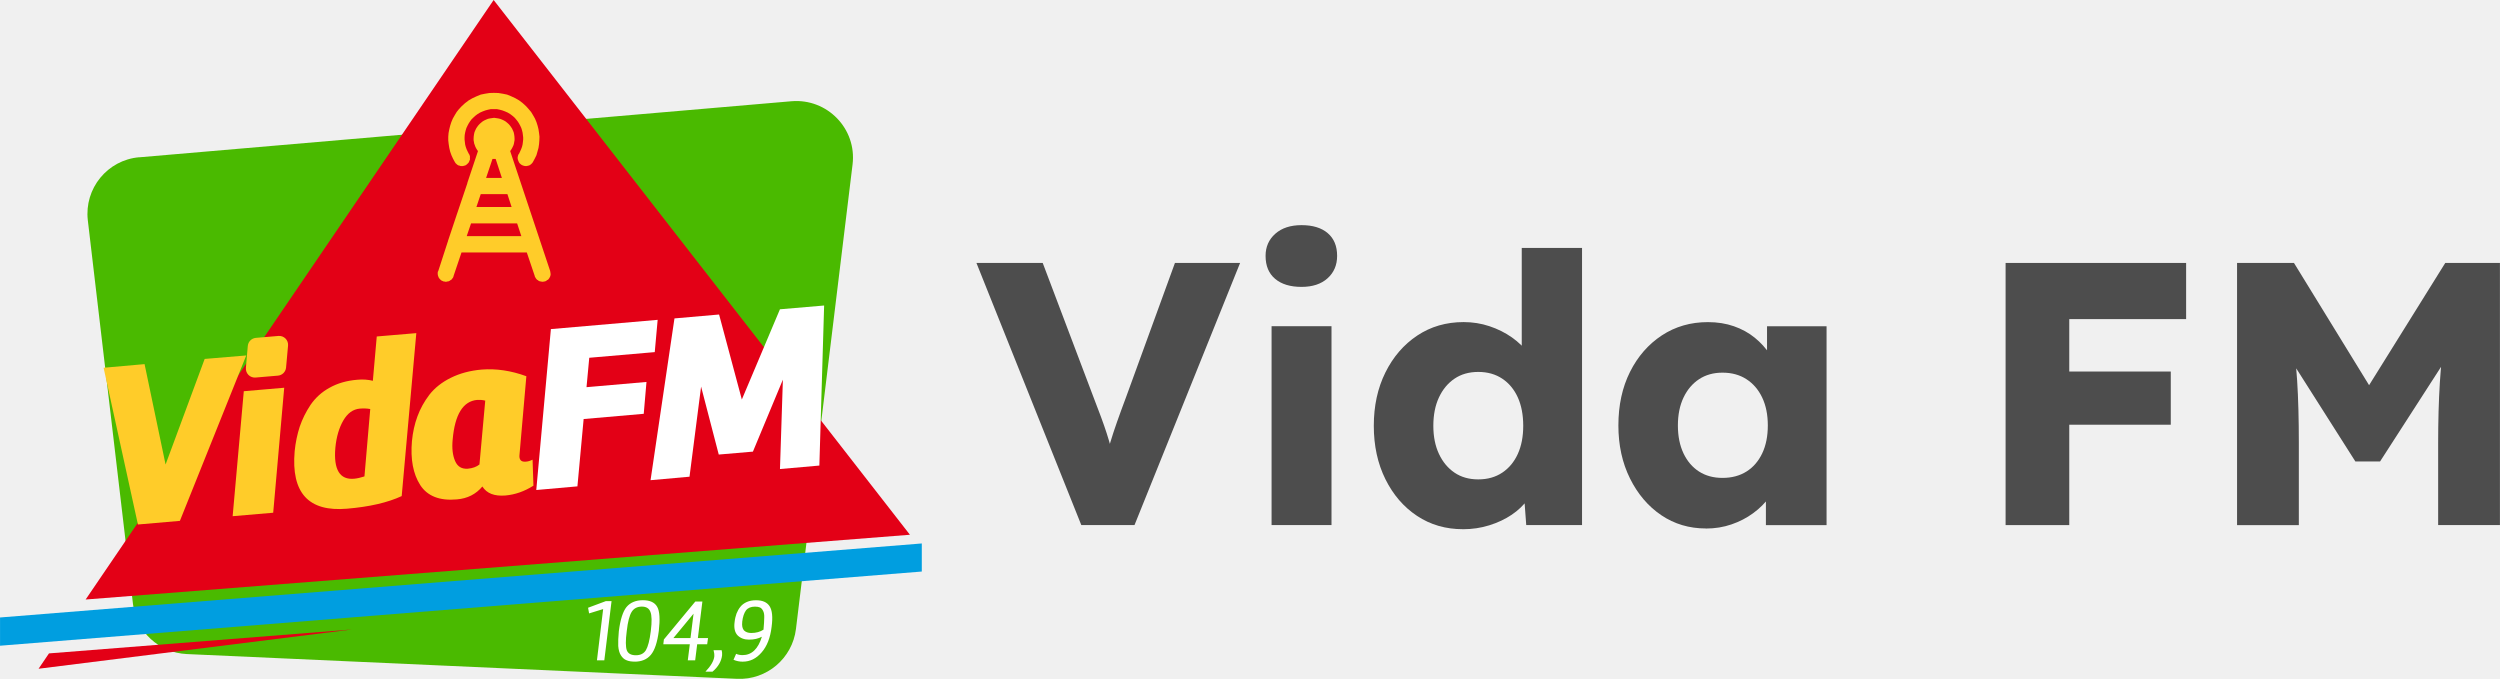
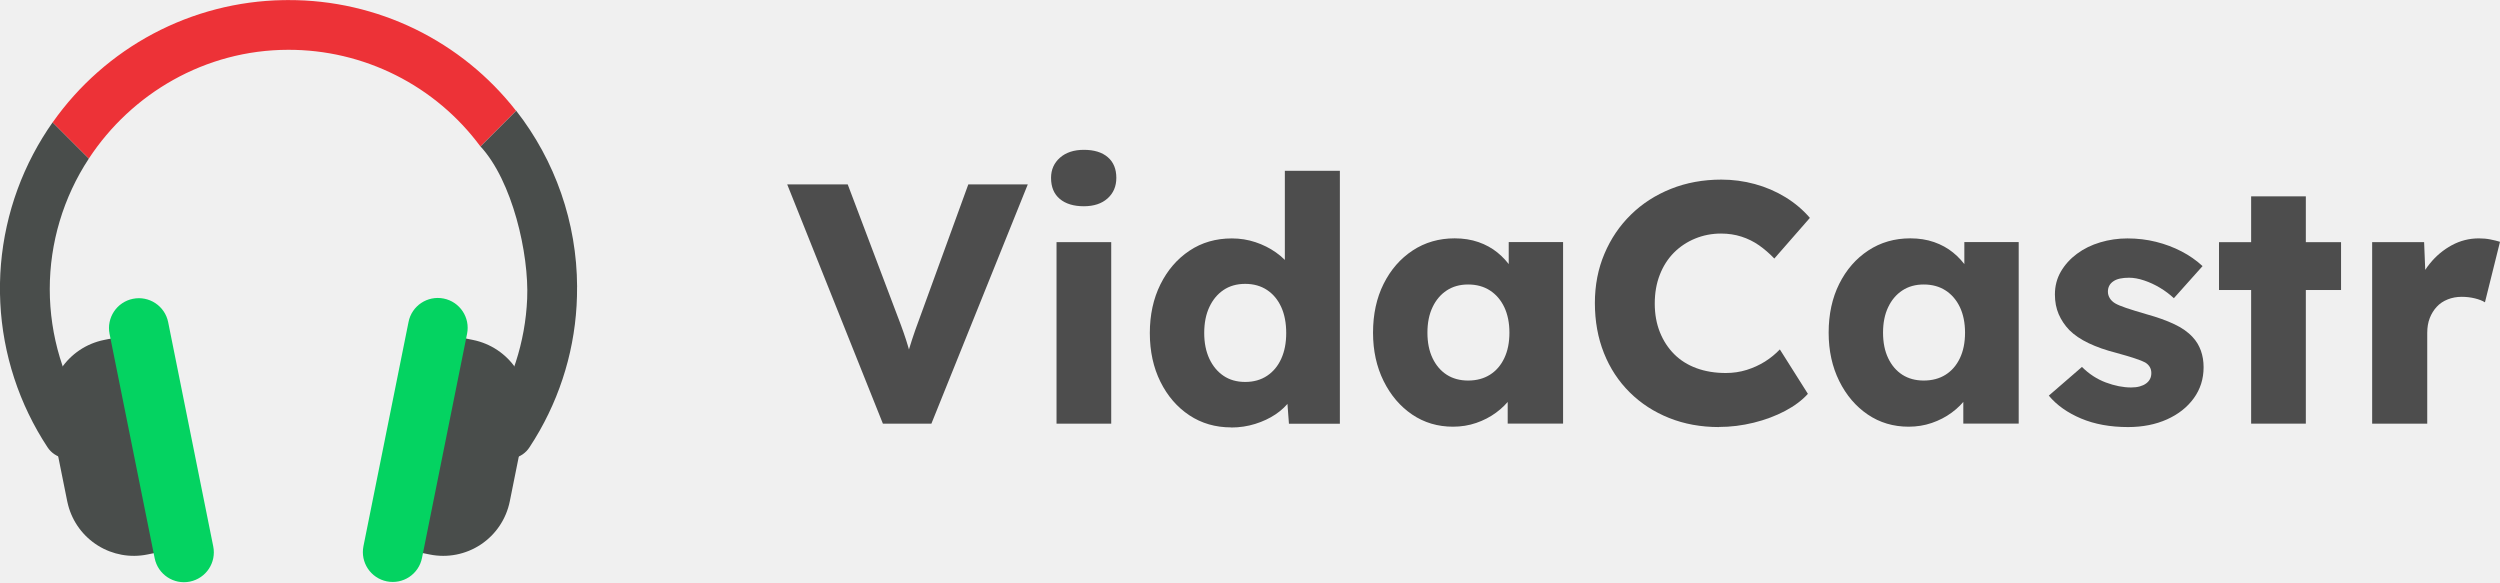
- <svg xmlns="http://www.w3.org/2000/svg" xml:space="preserve" width="45.071mm" height="12.24mm" version="1.1" style="shape-rendering:geometricPrecision; text-rendering:geometricPrecision; image-rendering:optimizeQuality; fill-rule:evenodd; clip-rule:evenodd" viewBox="0 0 755.84 205.27">
+ <svg xmlns="http://www.w3.org/2000/svg" xml:space="preserve" width="42.354mm" height="9.864mm" version="1.1" style="shape-rendering:geometricPrecision; text-rendering:geometricPrecision; image-rendering:optimizeQuality; fill-rule:evenodd; clip-rule:evenodd" viewBox="0 0 679.3 158.2">
  <defs>
    <style type="text/css">
   
-     .fil5 {fill:#FFCC29}
-     .fil3 {fill:#009EE0}
-     .fil1 {fill:#4ABA00}
-     .fil2 {fill:#E30016}
-     .fil4 {fill:white}
+     .str0 {stroke:#04D361;stroke-width:2.72;stroke-miterlimit:22.926}
+     .fil2 {fill:#ED3237}
+     .fil3 {fill:#04D361}
+     .fil1 {fill:#494D4B}
    .fil0 {fill:#4D4D4D;fill-rule:nonzero}
   
  </style>
  </defs>
  <g id="Camada_x0020_1">
-     <path class="fil0" d="M326.92 158.76l-31.71 -79.26 20.04 0 15.29 40.42c0.91,2.34 1.68,4.38 2.32,6.11 0.64,1.74 1.21,3.36 1.7,4.87 0.49,1.51 0.94,3.04 1.36,4.59 0.41,1.55 0.89,3.3 1.42,5.26l-3.51 0c0.61,-2.57 1.21,-4.85 1.81,-6.85 0.6,-2 1.28,-4.08 2.04,-6.23 0.75,-2.15 1.7,-4.74 2.83,-7.76l14.72 -40.42 19.7 0 -31.93 79.26 -16.08 0z" />
-     <path id="_1" class="fil0" d="M384.44 158.76l0 -60.13 18.12 0 0 60.13 -18.12 0zm9.06 -72.02c-3.4,0 -6.06,-0.81 -7.98,-2.43 -1.93,-1.62 -2.89,-3.94 -2.89,-6.96 0,-2.72 0.98,-4.94 2.94,-6.68 1.96,-1.74 4.61,-2.6 7.93,-2.6 3.4,0 6.04,0.81 7.93,2.43 1.89,1.62 2.83,3.91 2.83,6.85 0,2.79 -0.96,5.06 -2.89,6.79 -1.93,1.74 -4.55,2.6 -7.87,2.6z" />
-     <path id="_2" class="fil0" d="M442.3 160c-5.21,0 -9.83,-1.34 -13.87,-4.02 -4.04,-2.68 -7.23,-6.38 -9.57,-11.1 -2.34,-4.72 -3.51,-10.1 -3.51,-16.14 0,-6.04 1.17,-11.42 3.51,-16.13 2.34,-4.72 5.55,-8.44 9.62,-11.15 4.08,-2.72 8.76,-4.08 14.04,-4.08 2.72,0 5.32,0.42 7.81,1.25 2.49,0.83 4.76,1.96 6.8,3.4 2.04,1.44 3.7,3.08 4.98,4.93 1.28,1.85 2.04,3.75 2.27,5.72l-4.3 1.02 0 -38.73 18.23 0 0 83.79 -16.87 0 -1.02 -13.7 3.62 0.57c-0.23,1.89 -0.96,3.7 -2.21,5.44 -1.25,1.74 -2.85,3.26 -4.81,4.58 -1.96,1.32 -4.21,2.38 -6.74,3.17 -2.53,0.79 -5.19,1.19 -7.98,1.19zm4.64 -15.06c2.79,0 5.21,-0.68 7.25,-2.04 2.04,-1.36 3.6,-3.24 4.7,-5.66 1.1,-2.41 1.64,-5.25 1.64,-8.49 0,-3.32 -0.55,-6.19 -1.64,-8.6 -1.1,-2.42 -2.66,-4.3 -4.7,-5.66 -2.04,-1.36 -4.45,-2.04 -7.25,-2.04 -2.79,0 -5.19,0.68 -7.19,2.04 -2,1.36 -3.57,3.24 -4.7,5.66 -1.13,2.41 -1.7,5.28 -1.7,8.6 0,3.25 0.57,6.08 1.7,8.49 1.13,2.42 2.7,4.3 4.7,5.66 2,1.36 4.4,2.04 7.19,2.04z" />
-     <path id="_3" class="fil0" d="M515.79 159.78c-5.06,0 -9.57,-1.34 -13.53,-4.02 -3.96,-2.68 -7.11,-6.38 -9.45,-11.1 -2.34,-4.72 -3.51,-10.06 -3.51,-16.02 0,-6.11 1.17,-11.51 3.51,-16.19 2.34,-4.68 5.55,-8.36 9.62,-11.04 4.08,-2.68 8.72,-4.02 13.93,-4.02 2.87,0 5.49,0.42 7.87,1.25 2.38,0.83 4.47,1.98 6.28,3.45 1.81,1.47 3.36,3.17 4.64,5.1 1.28,1.92 2.23,3.98 2.83,6.17l-3.74 -0.45 0 -14.27 18 0 0 60.13 -18.34 0 0 -14.49 4.08 -0.11c-0.6,2.11 -1.59,4.11 -2.94,6 -1.36,1.89 -3.02,3.55 -4.98,4.98 -1.96,1.44 -4.15,2.57 -6.57,3.4 -2.41,0.83 -4.98,1.25 -7.7,1.25zm4.98 -15.29c2.79,0 5.21,-0.64 7.25,-1.92 2.04,-1.28 3.62,-3.11 4.76,-5.49 1.13,-2.38 1.7,-5.19 1.7,-8.44 0,-3.25 -0.57,-6.06 -1.7,-8.44 -1.13,-2.38 -2.72,-4.23 -4.76,-5.55 -2.04,-1.32 -4.45,-1.98 -7.25,-1.98 -2.72,0 -5.08,0.66 -7.08,1.98 -2,1.32 -3.57,3.17 -4.7,5.55 -1.13,2.38 -1.7,5.19 -1.7,8.44 0,3.24 0.57,6.06 1.7,8.44 1.13,2.38 2.7,4.21 4.7,5.49 2,1.28 4.36,1.92 7.08,1.92z" />
-     <path id="_4" class="fil0" d="M606.37 158.76l0 -79.26 19.25 0 0 79.26 -19.25 0zm8.95 -30.35l0 -16.08 40.99 0 0 16.08 -40.99 0zm0 -31.93l0 -16.98 45.63 0 0 16.98 -45.63 0z" />
-     <path id="_5" class="fil0" d="M676.35 158.76l0 -79.26 17.21 0 28.87 46.99 -12.34 -0.11 29.21 -46.88 16.53 0 0 79.26 -18.68 0 0 -24.68c0,-6.8 0.17,-12.91 0.51,-18.34 0.34,-5.44 0.92,-10.83 1.75,-16.19l2.15 5.89 -21.97 34.08 -7.47 0 -21.51 -33.86 2.15 -6.11c0.83,5.06 1.42,10.25 1.76,15.57 0.34,5.32 0.51,11.64 0.51,18.97l0 24.68 -18.68 0z" />
-     <path class="fil1" d="M42.08 47.56l197.2 -16.95c10.82,-0.92 19.79,8.32 18.48,19.09l-17.12 140.48c-1.09,8.89 -8.85,15.46 -17.78,15.06l-166.41 -7.49c-8.41,-0.39 -15.28,-6.79 -16.25,-15.11l-13.66 -116.05c-1.1,-9.59 5.91,-18.22 15.55,-19.05z" />
-     <path class="fil2" d="M106.37 190.32l-94.72 11.87 3.15 -4.64 91.57 -7.23zm-80.49 -9.06l123.36 -181.26 125.86 161.68 -249.22 19.58z" />
-     <polygon class="fil3" points="-0,186.69 278.69,164.31 278.69,172.8 -0,195.23 " />
-     <path class="fil4" d="M182.7 199.65l-2.23 0 1.88 -15.5 -4.25 1.31 -0.31 -1.71 5.39 -2.01 1.71 0 -2.19 17.91zm9.2 0.39c-1.01,0 -1.84,-0.13 -2.54,-0.44 -0.66,-0.26 -1.23,-0.79 -1.66,-1.49 -0.44,-0.7 -0.7,-1.62 -0.79,-2.8 -0.04,-1.18 0,-2.67 0.18,-4.47 0.44,-3.5 1.23,-5.96 2.32,-7.31 1.14,-1.36 2.8,-2.06 4.95,-2.06 2.14,0 3.59,0.66 4.34,2.02 0.74,1.31 0.88,3.72 0.48,7.23 -0.44,3.46 -1.23,5.87 -2.41,7.27 -1.14,1.36 -2.8,2.06 -4.86,2.06zm2.15 -16.64c-1.36,0 -2.41,0.53 -3.07,1.58 -0.66,1.05 -1.18,2.98 -1.49,5.78 -0.39,2.89 -0.35,4.82 0,5.82 0.39,1.01 1.27,1.53 2.76,1.53 1.4,0 2.41,-0.52 3.02,-1.53 0.61,-1.01 1.14,-2.93 1.49,-5.82 0.35,-2.8 0.31,-4.73 -0.13,-5.78 -0.39,-1.05 -1.27,-1.58 -2.58,-1.58zm19.75 11.39l-3.02 0 -0.61 4.86 -2.23 0 0.61 -4.86 -8.01 0 0.17 -1.45 9.5 -11.47 2.14 0 -1.36 11.04 3.07 0 -0.26 1.88zm-5.04 -1.88l0.92 -7.36 -6.09 7.36 5.17 0zm9.55 5.21c-0.22,1.84 -1.18,3.5 -2.89,4.95l-2.14 0c1.62,-1.71 2.5,-3.2 2.67,-4.55 0.05,-0.66 -0.04,-1.27 -0.22,-1.93l2.45 0c0.13,0.48 0.17,0.96 0.13,1.53zm10.29 -16.64c1.93,0 3.29,0.61 4.07,1.8 0.79,1.23 1.01,3.29 0.61,6.26 -0.39,3.29 -1.4,5.87 -3.02,7.71 -1.62,1.88 -3.5,2.8 -5.74,2.8 -0.92,0 -1.84,-0.17 -2.76,-0.57l0.79 -1.8c0.57,0.26 1.23,0.39 1.97,0.39 2.72,0 4.69,-1.84 5.82,-5.56 -1.05,0.57 -2.37,0.88 -3.9,0.88 -1.44,0 -2.58,-0.44 -3.46,-1.31 -0.83,-0.88 -1.14,-2.23 -0.88,-4.07 0.09,-0.92 0.31,-1.75 0.57,-2.5 0.31,-0.74 0.66,-1.45 1.18,-2.06 0.48,-0.61 1.14,-1.09 1.93,-1.44 0.79,-0.35 1.75,-0.53 2.8,-0.53zm-4.2 6.53c-0.13,1.18 0.04,2.01 0.52,2.58 0.53,0.52 1.27,0.79 2.19,0.79 1.49,0 2.72,-0.35 3.72,-1.01 0.13,-1.49 0.22,-2.67 0.22,-3.59 0.05,-0.92 -0.09,-1.62 -0.35,-2.1 -0.26,-0.53 -0.57,-0.83 -0.92,-1.01 -0.39,-0.17 -0.88,-0.26 -1.53,-0.26 -1.23,0 -2.14,0.39 -2.72,1.14 -0.57,0.79 -0.96,1.93 -1.14,3.46z" />
-     <path class="fil5" d="M41.69 158.57l-10.38 -47.38 12.39 -1.1 6.35 30.35 11.82 -31.92 12.57 -1.05 -20.06 50.01 -12.7 1.1zm44.23 -41.34l-3.33 37.79 -12.26 1.05 3.37 -37.79 12.22 -1.05zm-11.59 -6l0.58 -6.63c0.11,-1.31 1.15,-2.34 2.46,-2.45l6.8 -0.58c1.67,-0.14 3.07,1.26 2.91,2.93l-0.6 6.63c-0.12,1.3 -1.15,2.33 -2.45,2.44l-6.77 0.58c-1.67,0.14 -3.06,-1.25 -2.92,-2.92zm51.53 -10.51l-4.42 49.27c-4.25,1.97 -9.77,3.24 -16.51,3.81 -11.65,1.01 -16.95,-4.77 -15.85,-17.39 0.26,-2.63 0.79,-5.12 1.53,-7.4 0.79,-2.32 1.88,-4.51 3.28,-6.61 1.45,-2.1 3.33,-3.85 5.74,-5.17 2.41,-1.36 5.21,-2.15 8.32,-2.41 1.75,-0.18 3.37,-0.04 4.77,0.31l1.18 -13.4 11.96 -1.01zm-15.68 43.31l1.75 -20.36c-0.92,-0.18 -2.01,-0.22 -3.15,-0.13 -2.06,0.18 -3.72,1.4 -4.99,3.59 -1.27,2.19 -2.1,4.95 -2.41,8.28 -0.57,6.61 1.36,9.72 5.69,9.33 0.92,-0.09 1.93,-0.31 3.11,-0.7zm51.11 2.8c-2.76,1.75 -5.56,2.72 -8.5,2.98 -3.33,0.26 -5.61,-0.61 -6.96,-2.72 -1.93,2.32 -4.51,3.64 -7.71,3.9 -5.21,0.48 -8.93,-1.01 -11.08,-4.34 -2.15,-3.37 -2.98,-7.79 -2.5,-13.31 0.26,-2.63 0.79,-5.12 1.66,-7.45 0.83,-2.28 2.06,-4.51 3.63,-6.57 1.62,-2.06 3.77,-3.76 6.44,-5.08 2.72,-1.36 5.82,-2.19 9.33,-2.5 4.38,-0.35 8.89,0.31 13.53,2.01l-2.06 23.6c-0.22,1.62 0.44,2.36 1.88,2.23 0.7,-0.04 1.4,-0.26 2.06,-0.61l0.26 7.84zm-16.34 -6.39l1.75 -19.31c-0.83,-0.22 -1.62,-0.26 -2.45,-0.22 -4.25,0.39 -6.74,4.38 -7.4,12 -0.26,2.63 0,4.77 0.74,6.48 0.74,1.71 2.02,2.45 3.85,2.32 1.45,-0.13 2.63,-0.57 3.5,-1.27z" />
-     <path class="fil4" d="M197.94 106.46l-19.79 1.71 -0.83 8.89 18.13 -1.58 -0.83 9.63 -18.17 1.58 -1.88 20.36 -12.44 1.1 4.42 -48.65 32.28 -2.8 -0.88 9.77zm29.65 30.09l-10.29 0.88 -5.34 -20.54 -3.5 27.24 -11.78 1.05 7.23 -48.91 13.49 -1.18 6.88 25.7 11.52 -27.28 13.36 -1.14 -1.44 48.39 -11.91 1.05 0.88 -27.02 -9.06 21.76z" />
-     <path class="fil5" d="M166.45 82.9l0 -0.22 -0.04 -0.26 -0.04 -0.22 -0.04 -0.26 -12.09 -36.26 0.31 -0.44 0.26 -0.44 0.22 -0.44 0.22 -0.48 0.13 -0.48 0.09 -0.53 0.09 -0.48 0 -0.52 -0.04 -0.66 -0.09 -0.61 -0.13 -0.61 -0.22 -0.52 -0.26 -0.57 -0.31 -0.48 -0.35 -0.48 -0.39 -0.44 -0.44 -0.39 -0.48 -0.39 -0.53 -0.31 -0.57 -0.26 -0.57 -0.22 -0.57 -0.13 -0.61 -0.09 -0.61 -0.09 -0.66 0.09 -0.61 0.09 -0.61 0.13 -0.52 0.22 -0.57 0.26 -0.52 0.31 -0.48 0.39 -0.44 0.39 -0.4 0.44 -0.35 0.48 -0.31 0.48 -0.26 0.57 -0.22 0.52 -0.13 0.61 -0.09 0.61 -0.04 0.66 0 0.52 0.09 0.48 0.09 0.53 0.18 0.48 0.17 0.48 0.22 0.44 0.26 0.44 0.31 0.44 -3.2 9.59 -0.04 0.22 -2.89 8.58 -0.04 0.13 -0.04 0.09 -2.85 8.54 0 0.09 -0.04 0.09 -0.05 0.13 -2.85 8.8 -0.13 0.22 -0.04 0.26 0 0.48 0.04 0.22 0.04 0.22 0.09 0.26 0.09 0.17 0.04 0.13 0.05 0.13 0.09 0.09 0.04 0.09 0.13 0.09 0.05 0.09 0.09 0.09 0.09 0.09 0.22 0.18 0.18 0.13 0.26 0.09 0.17 0.09 0.09 0.04 0.18 0 0.04 0 0.09 0 0.09 0.09 0.48 0 0.22 -0.09 0.17 0 0.22 -0.04 0.13 -0.05 0.18 -0.09 0.17 -0.09 0.18 -0.17 0.13 -0.04 0.17 -0.13 0.09 -0.13 0.13 -0.18 0.13 -0.13 0.09 -0.18 0.09 -0.17 0.04 -0.22 2.41 -7.14 19.75 0 2.41 7.14 0.04 0.22 0.13 0.17 0.09 0.18 0.09 0.13 0.13 0.18 0.13 0.13 0.13 0.13 0.13 0.04 0.18 0.17 0.17 0.09 0.17 0.09 0.18 0.05 0.17 0.04 0.18 0 0.22 0.09 0.48 0 0.09 -0.09 0.09 0 0.13 0 0.09 0 0.09 -0.04 0.26 -0.09 0.17 -0.13 0.22 -0.17 0.22 -0.09 0.17 -0.17 0.13 -0.17 0.13 -0.18 0.13 -0.26 0.09 -0.17 0.09 -0.26 0.04 -0.22 0.04 -0.22zm-18.48 -54.78l-1.36 0.22 -1.27 0.26 -1.27 0.52 -1.23 0.57 -1.14 0.66 -1.1 0.83 -1.01 0.92 -0.83 0.88 -0.7 0.88 -0.61 1.01 -0.57 1.01 -0.44 1.05 -0.35 1.1 -0.26 1.05 -0.22 1.14 -0.09 1.09 0 1.14 0.13 1.14 0.18 1.14 0.26 1.1 0.39 1.1 0.48 1.05 0.57 1.05 0.09 0.13 0.09 0.13 0.09 0.13 0.13 0.09 0.13 0.13 0.09 0.09 0.13 0.09 0.13 0.09 0.17 0.09 0.13 0.04 0.13 0.04 0.17 0 0.13 0.09 0.18 0.04 0.13 0 0.18 0 0.17 0 0.18 0 0.13 -0.04 0.22 -0.09 0.13 0 0.18 -0.04 0.13 -0.09 0.13 -0.09 0.22 -0.13 0.17 -0.18 0.18 -0.17 0.17 -0.17 0.04 -0.09 0.09 -0.13 0.04 -0.09 0.05 -0.13 0.04 -0.09 0.04 -0.13 0.04 -0.09 0.09 -0.13 0 -0.26 0 -0.22 0 -0.22 0 -0.18 0 -0.09 0 -0.13 0 -0.09 -0.09 -0.13 -0.04 -0.13 -0.04 -0.09 -0.04 -0.13 -0.05 -0.09 -0.09 -0.09 -0.35 -0.7 -0.31 -0.66 -0.26 -0.74 -0.17 -0.66 -0.09 -0.74 -0.09 -0.79 0 -0.66 0.04 -0.7 0.13 -0.74 0.17 -0.7 0.22 -0.7 0.31 -0.66 0.35 -0.66 0.39 -0.61 0.44 -0.61 0.53 -0.53 0.66 -0.61 0.7 -0.53 0.74 -0.44 0.79 -0.35 0.83 -0.31 0.83 -0.22 0.83 -0.17 0.92 0 0.88 0 0.83 0.17 0.83 0.22 0.83 0.31 0.79 0.35 0.74 0.44 0.7 0.53 0.7 0.61 0.44 0.53 0.48 0.61 0.39 0.61 0.35 0.66 0.31 0.66 0.22 0.7 0.17 0.7 0.09 0.7 0.09 0.74 0 0.66 -0.09 0.79 -0.09 0.7 -0.17 0.7 -0.26 0.7 -0.31 0.7 -0.31 0.66 -0.18 0.22 -0.09 0.22 -0.09 0.26 -0.04 0.22 -0.05 0.26 0 0.22 0.05 0.26 0.04 0.22 0.09 0.22 0.09 0.22 0.09 0.22 0.13 0.22 0.13 0.17 0.18 0.17 0.22 0.18 0.18 0.13 0.17 0.09 0.13 0.05 0.18 0.09 0.17 0 0.13 0.09 0.22 0 0.13 0.04 0.18 0 0.18 0 0.13 -0.04 0.17 0 0.13 -0.09 0.17 0 0.13 -0.04 0.13 -0.04 0.13 -0.09 0.17 -0.09 0.09 -0.09 0.13 -0.09 0.13 -0.13 0.09 -0.09 0.13 -0.13 0.09 -0.13 0.09 -0.13 0.57 -1.05 0.52 -1.05 0.31 -1.1 0.31 -1.1 0.17 -1.14 0.09 -1.14 0.04 -1.14 -0.13 -1.09 -0.17 -1.14 -0.26 -1.05 -0.35 -1.1 -0.44 -1.05 -0.57 -1.01 -0.61 -1.01 -0.74 -0.88 -0.79 -0.88 -1.01 -0.92 -1.09 -0.83 -1.14 -0.66 -1.23 -0.57 -1.27 -0.52 -1.27 -0.26 -1.36 -0.22 -1.36 -0.04 -1.4 0.04zm0.92 19.93l0.13 0 0.09 0 0.26 0 0.22 0 0.13 0 0.13 0 1.88 5.74 -4.77 0 1.93 -5.74zm-3.55 10.64l8.06 0 1.27 3.9 -10.64 0 1.31 -3.9zm-2.93 8.85l13.93 0 1.27 3.85 -16.51 0 1.31 -3.85z" />
+     <path class="fil0" d="M239.9 115.11l-26 -65.01 16.44 0 12.54 33.16c0.74,1.92 1.38,3.59 1.9,5.02 0.53,1.42 0.99,2.76 1.39,3.99 0.4,1.24 0.77,2.49 1.11,3.76 0.34,1.27 0.73,2.71 1.16,4.32l-2.88 0c0.49,-2.1 0.99,-3.98 1.49,-5.62 0.5,-1.64 1.05,-3.34 1.67,-5.11 0.62,-1.76 1.39,-3.89 2.32,-6.36l12.07 -33.16 16.16 0 -26.19 65.01 -13.19 0z" />
+     <path id="_1" class="fil0" d="M287.08 115.11l0 -49.32 14.86 0 0 49.32 -14.86 0zm7.43 -59.07c-2.79,0 -4.97,-0.67 -6.55,-2 -1.58,-1.33 -2.37,-3.23 -2.37,-5.71 0,-2.23 0.81,-4.05 2.42,-5.48 1.61,-1.42 3.78,-2.14 6.5,-2.14 2.79,0 4.95,0.67 6.5,2 1.55,1.33 2.32,3.2 2.32,5.62 0,2.29 -0.79,4.15 -2.37,5.57 -1.58,1.42 -3.73,2.14 -6.46,2.14z" />
+     <path id="_2" class="fil0" d="M334.54 116.13c-4.27,0 -8.06,-1.1 -11.38,-3.3 -3.31,-2.2 -5.93,-5.23 -7.85,-9.1 -1.92,-3.87 -2.88,-8.28 -2.88,-13.23 0,-4.95 0.96,-9.36 2.88,-13.23 1.92,-3.87 4.55,-6.92 7.89,-9.15 3.34,-2.23 7.18,-3.34 11.52,-3.34 2.23,0 4.37,0.34 6.41,1.02 2.04,0.68 3.9,1.61 5.57,2.79 1.67,1.18 3.03,2.52 4.09,4.04 1.05,1.52 1.67,3.08 1.86,4.69l-3.53 0.84 0 -31.76 14.95 0 0 68.73 -13.84 0 -0.84 -11.24 2.97 0.47c-0.19,1.55 -0.79,3.03 -1.81,4.46 -1.02,1.42 -2.34,2.68 -3.95,3.76 -1.61,1.08 -3.45,1.95 -5.53,2.6 -2.07,0.65 -4.26,0.98 -6.55,0.98zm3.81 -12.35c2.29,0 4.27,-0.56 5.94,-1.67 1.67,-1.11 2.96,-2.66 3.85,-4.64 0.9,-1.98 1.35,-4.3 1.35,-6.97 0,-2.72 -0.45,-5.08 -1.35,-7.06 -0.9,-1.98 -2.18,-3.53 -3.85,-4.64 -1.67,-1.11 -3.65,-1.67 -5.94,-1.67 -2.29,0 -4.26,0.56 -5.9,1.67 -1.64,1.11 -2.93,2.66 -3.85,4.64 -0.93,1.98 -1.39,4.33 -1.39,7.06 0,2.66 0.47,4.98 1.39,6.97 0.93,1.98 2.21,3.53 3.85,4.64 1.64,1.11 3.61,1.67 5.9,1.67z" />
+     <path id="_3" class="fil0" d="M394.82 115.94c-4.15,0 -7.85,-1.1 -11.1,-3.3 -3.25,-2.2 -5.84,-5.23 -7.76,-9.1 -1.92,-3.87 -2.88,-8.25 -2.88,-13.14 0,-5.02 0.96,-9.44 2.88,-13.28 1.92,-3.84 4.55,-6.86 7.89,-9.06 3.34,-2.2 7.15,-3.3 11.42,-3.3 2.35,0 4.51,0.34 6.46,1.02 1.95,0.68 3.67,1.63 5.15,2.83 1.49,1.21 2.76,2.6 3.81,4.18 1.05,1.58 1.83,3.27 2.32,5.06l-3.06 -0.37 0 -11.7 14.77 0 0 49.32 -15.05 0 0 -11.89 3.34 -0.09c-0.5,1.73 -1.3,3.37 -2.42,4.92 -1.11,1.55 -2.48,2.91 -4.09,4.09 -1.61,1.18 -3.4,2.11 -5.39,2.79 -1.98,0.68 -4.09,1.02 -6.32,1.02zm4.09 -12.54c2.29,0 4.27,-0.53 5.94,-1.58 1.67,-1.05 2.97,-2.55 3.9,-4.51 0.93,-1.95 1.39,-4.26 1.39,-6.92 0,-2.66 -0.47,-4.97 -1.39,-6.92 -0.93,-1.95 -2.23,-3.47 -3.9,-4.55 -1.67,-1.08 -3.65,-1.62 -5.94,-1.62 -2.23,0 -4.17,0.54 -5.81,1.62 -1.64,1.08 -2.93,2.6 -3.85,4.55 -0.93,1.95 -1.39,4.26 -1.39,6.92 0,2.66 0.46,4.97 1.39,6.92 0.93,1.95 2.21,3.45 3.85,4.51 1.64,1.05 3.58,1.58 5.81,1.58z" />
+     <path id="_4" class="fil0" d="M467.07 116.04c-4.89,0 -9.4,-0.82 -13.51,-2.46 -4.12,-1.64 -7.69,-3.96 -10.73,-6.97 -3.03,-3 -5.37,-6.56 -7.01,-10.68 -1.64,-4.12 -2.46,-8.65 -2.46,-13.61 0,-4.83 0.87,-9.29 2.6,-13.37 1.73,-4.09 4.13,-7.63 7.2,-10.63 3.06,-3 6.69,-5.34 10.87,-7.01 4.18,-1.67 8.75,-2.51 13.7,-2.51 3.1,0 6.13,0.4 9.1,1.21 2.97,0.81 5.74,2 8.31,3.57 2.57,1.58 4.78,3.45 6.64,5.62l-9.66 11.05c-1.3,-1.36 -2.68,-2.55 -4.13,-3.58 -1.45,-1.02 -3.05,-1.81 -4.78,-2.37 -1.73,-0.56 -3.59,-0.84 -5.57,-0.84 -2.48,0 -4.81,0.45 -7.01,1.35 -2.2,0.9 -4.12,2.17 -5.76,3.81 -1.64,1.64 -2.93,3.64 -3.85,5.99 -0.93,2.35 -1.39,4.98 -1.39,7.89 0,2.85 0.47,5.43 1.39,7.75 0.93,2.32 2.23,4.32 3.9,5.99 1.67,1.67 3.7,2.94 6.08,3.81 2.38,0.87 5.03,1.3 7.94,1.3 1.98,0 3.87,-0.28 5.67,-0.84 1.79,-0.56 3.45,-1.32 4.97,-2.27 1.52,-0.96 2.86,-2.06 4.04,-3.3l7.62 12.07c-1.55,1.73 -3.61,3.28 -6.18,4.64 -2.57,1.36 -5.42,2.43 -8.54,3.2 -3.13,0.77 -6.27,1.16 -9.43,1.16z" />
+     <path id="_5" class="fil0" d="M518.62 115.94c-4.15,0 -7.85,-1.1 -11.1,-3.3 -3.25,-2.2 -5.84,-5.23 -7.76,-9.1 -1.92,-3.87 -2.88,-8.25 -2.88,-13.14 0,-5.02 0.96,-9.44 2.88,-13.28 1.92,-3.84 4.55,-6.86 7.89,-9.06 3.34,-2.2 7.15,-3.3 11.42,-3.3 2.35,0 4.51,0.34 6.46,1.02 1.95,0.68 3.67,1.63 5.15,2.83 1.49,1.21 2.76,2.6 3.81,4.18 1.05,1.58 1.83,3.27 2.32,5.06l-3.06 -0.37 0 -11.7 14.77 0 0 49.32 -15.05 0 0 -11.89 3.34 -0.09c-0.5,1.73 -1.3,3.37 -2.42,4.92 -1.11,1.55 -2.48,2.91 -4.09,4.09 -1.61,1.18 -3.4,2.11 -5.39,2.79 -1.98,0.68 -4.09,1.02 -6.32,1.02zm4.09 -12.54c2.29,0 4.27,-0.53 5.94,-1.58 1.67,-1.05 2.97,-2.55 3.9,-4.51 0.93,-1.95 1.39,-4.26 1.39,-6.92 0,-2.66 -0.47,-4.97 -1.39,-6.92 -0.93,-1.95 -2.23,-3.47 -3.9,-4.55 -1.67,-1.08 -3.65,-1.62 -5.94,-1.62 -2.23,0 -4.17,0.54 -5.81,1.62 -1.64,1.08 -2.93,2.6 -3.85,4.55 -0.93,1.95 -1.39,4.26 -1.39,6.92 0,2.66 0.46,4.97 1.39,6.92 0.93,1.95 2.21,3.45 3.85,4.51 1.64,1.05 3.58,1.58 5.81,1.58z" />
+     <path id="_6" class="fil0" d="M578.25 116.04c-4.83,0 -9.09,-0.77 -12.77,-2.32 -3.68,-1.55 -6.61,-3.62 -8.78,-6.22l9.01 -7.8c1.92,1.92 4.09,3.33 6.5,4.23 2.42,0.9 4.71,1.35 6.87,1.35 0.87,0 1.64,-0.09 2.32,-0.28 0.68,-0.19 1.25,-0.45 1.72,-0.79 0.47,-0.34 0.82,-0.74 1.07,-1.21 0.25,-0.47 0.37,-1.01 0.37,-1.63 0,-1.24 -0.56,-2.2 -1.67,-2.88 -0.56,-0.31 -1.49,-0.68 -2.79,-1.11 -1.3,-0.43 -2.97,-0.93 -5.02,-1.49 -2.91,-0.74 -5.43,-1.63 -7.57,-2.65 -2.14,-1.02 -3.89,-2.21 -5.25,-3.57 -1.24,-1.3 -2.2,-2.74 -2.88,-4.32 -0.68,-1.58 -1.02,-3.36 -1.02,-5.34 0,-2.29 0.54,-4.36 1.62,-6.22 1.08,-1.86 2.54,-3.47 4.37,-4.83 1.83,-1.36 3.93,-2.4 6.32,-3.11 2.38,-0.71 4.85,-1.07 7.38,-1.07 2.72,0 5.33,0.31 7.8,0.93 2.48,0.62 4.78,1.49 6.92,2.6 2.14,1.11 4.04,2.45 5.71,3.99l-7.8 8.73c-1.11,-1.05 -2.37,-2 -3.76,-2.83 -1.39,-0.84 -2.83,-1.5 -4.32,-2 -1.49,-0.5 -2.85,-0.74 -4.09,-0.74 -0.93,0 -1.75,0.08 -2.46,0.23 -0.71,0.15 -1.32,0.4 -1.81,0.74 -0.5,0.34 -0.87,0.74 -1.11,1.21 -0.25,0.46 -0.37,1.01 -0.37,1.62 0,0.62 0.17,1.21 0.51,1.76 0.34,0.56 0.82,1.02 1.44,1.39 0.62,0.37 1.61,0.79 2.97,1.25 1.36,0.46 3.22,1.04 5.57,1.72 2.91,0.81 5.42,1.7 7.52,2.69 2.11,0.99 3.78,2.17 5.02,3.53 0.99,1.05 1.73,2.28 2.23,3.67 0.5,1.39 0.74,2.89 0.74,4.51 0,3.16 -0.88,5.96 -2.65,8.41 -1.77,2.45 -4.2,4.37 -7.29,5.76 -3.1,1.39 -6.63,2.09 -10.59,2.09z" />
+     <path id="_7" class="fil0" d="M611.68 115.11l0 -61.76 14.86 0 0 61.76 -14.86 0zm-8.73 -36.31l0 -13 33.16 0 0 13 -33.16 0z" />
+     <path id="_8" class="fil0" d="M644.56 115.11l0 -49.32 14.12 0 0.65 16.07 -2.79 -3.06c0.74,-2.66 1.97,-5.05 3.67,-7.15 1.7,-2.11 3.7,-3.78 5.99,-5.02 2.29,-1.24 4.74,-1.86 7.34,-1.86 1.11,0 2.15,0.09 3.11,0.28 0.96,0.19 1.84,0.4 2.65,0.65l-4.09 16.44c-0.68,-0.43 -1.6,-0.79 -2.74,-1.07 -1.15,-0.28 -2.34,-0.42 -3.57,-0.42 -1.36,0 -2.63,0.23 -3.81,0.7 -1.18,0.47 -2.17,1.13 -2.97,2 -0.81,0.87 -1.44,1.89 -1.9,3.06 -0.46,1.18 -0.69,2.51 -0.69,3.99l0 24.71 -14.95 0z" />
+     <path class="fil1" d="M156.8 77.91c0.11,13.7 -3.4,27.18 -10.15,39.09 -0.88,1.55 -1.8,3.06 -2.78,4.54 -0.48,0.75 -1.11,1.4 -1.85,1.91 -0.74,0.51 -1.57,0.86 -2.44,1.05 -0.88,0.19 -1.78,0.19 -2.66,0.03 -0.88,-0.17 -1.72,-0.51 -2.46,-1 -0.74,-0.49 -1.39,-1.13 -1.88,-1.87 -0.5,-0.74 -0.85,-1.58 -1.02,-2.46 -0.17,-0.88 -0.17,-1.78 0.01,-2.66 0.18,-0.88 0.53,-1.71 1.03,-2.45 6.45,-9.79 10.13,-21.15 10.64,-32.86 0.54,-12.32 -4.03,-32.08 -12.69,-41.46l9.7 -9.7c10.61,13.59 16.5,30.4 16.56,47.83zm-132.65 -34.84c-6.94,10.55 -10.64,22.9 -10.63,35.52 0.01,12.63 3.73,24.97 10.69,35.5 0.99,1.49 1.34,3.32 0.98,5.08 -0.36,1.76 -1.4,3.3 -2.9,4.29 -1.49,0.99 -3.32,1.34 -5.08,0.98 -1.76,-0.36 -3.3,-1.4 -4.29,-2.9 -7.72,-11.72 -12.16,-25.29 -12.84,-39.3 -0.69,-14.01 2.4,-27.96 8.94,-40.37 1.58,-3 3.34,-5.87 5.28,-8.63l9.83 9.83z" />
+     <path class="fil1" d="M43.12 150.04l-3.11 0.63c-4.62,0.93 -9.41,0.06 -13.4,-2.43 -4,-2.49 -6.89,-6.41 -8.09,-10.96 -0.09,-0.35 -0.17,-0.7 -0.25,-1.06l-4.45 -22.11c-0.97,-4.8 0.01,-9.79 2.72,-13.86 2.71,-4.08 6.93,-6.91 11.73,-7.88l3.1 -0.63 5.45 27.06 6.29 31.24z" />
+     <path class="fil2" d="M140.23 30.08l-9.7 9.7c-6.04,-8.17 -13.92,-14.8 -23,-19.36 -9.08,-4.56 -19.1,-6.92 -29.26,-6.89 -22.53,0.04 -42.52,11.87 -54.13,29.55l-9.83 -9.83c7.09,-10.07 16.46,-18.33 27.34,-24.11 10.88,-5.77 22.98,-8.9 35.29,-9.11 0.49,-0.01 0.98,-0.01 1.47,-0.01 11.91,-0.03 23.68,2.67 34.39,7.88 10.71,5.22 20.09,12.81 27.42,22.2z" />
+     <path class="fil1" d="M142.97 114.11l-4.45 22.11c-0.97,4.8 -3.8,9.02 -7.87,11.73 -4.08,2.71 -9.06,3.69 -13.86,2.72l-3.11 -0.63 3.22 -15.97 8.52 -42.33 3.11 0.63c4.8,0.97 9.02,3.8 11.73,7.87 0.37,0.56 0.71,1.15 1.02,1.74 1.93,3.73 2.53,8 1.7,12.12z" />
+     <path class="fil3 str0" d="M31.11 90.48l12.25 60.93c0.74,3.66 4.3,6.03 7.96,5.29 3.66,-0.74 6.03,-4.3 5.29,-7.96l-12.25 -60.93c-0.73,-3.66 -4.3,-6.03 -7.96,-5.29 -3.66,0.73 -6.03,4.3 -5.29,7.95z" />
+     <path class="fil3 str0" d="M112.34 87.75l-12.25 60.93c-0.73,3.66 1.63,7.22 5.29,7.95 3.66,0.74 7.22,-1.63 7.95,-5.29l12.25 -60.93c0.74,-3.66 -1.63,-7.22 -5.29,-7.96 -3.66,-0.73 -7.22,1.63 -7.95,5.29z" />
  </g>
</svg>
